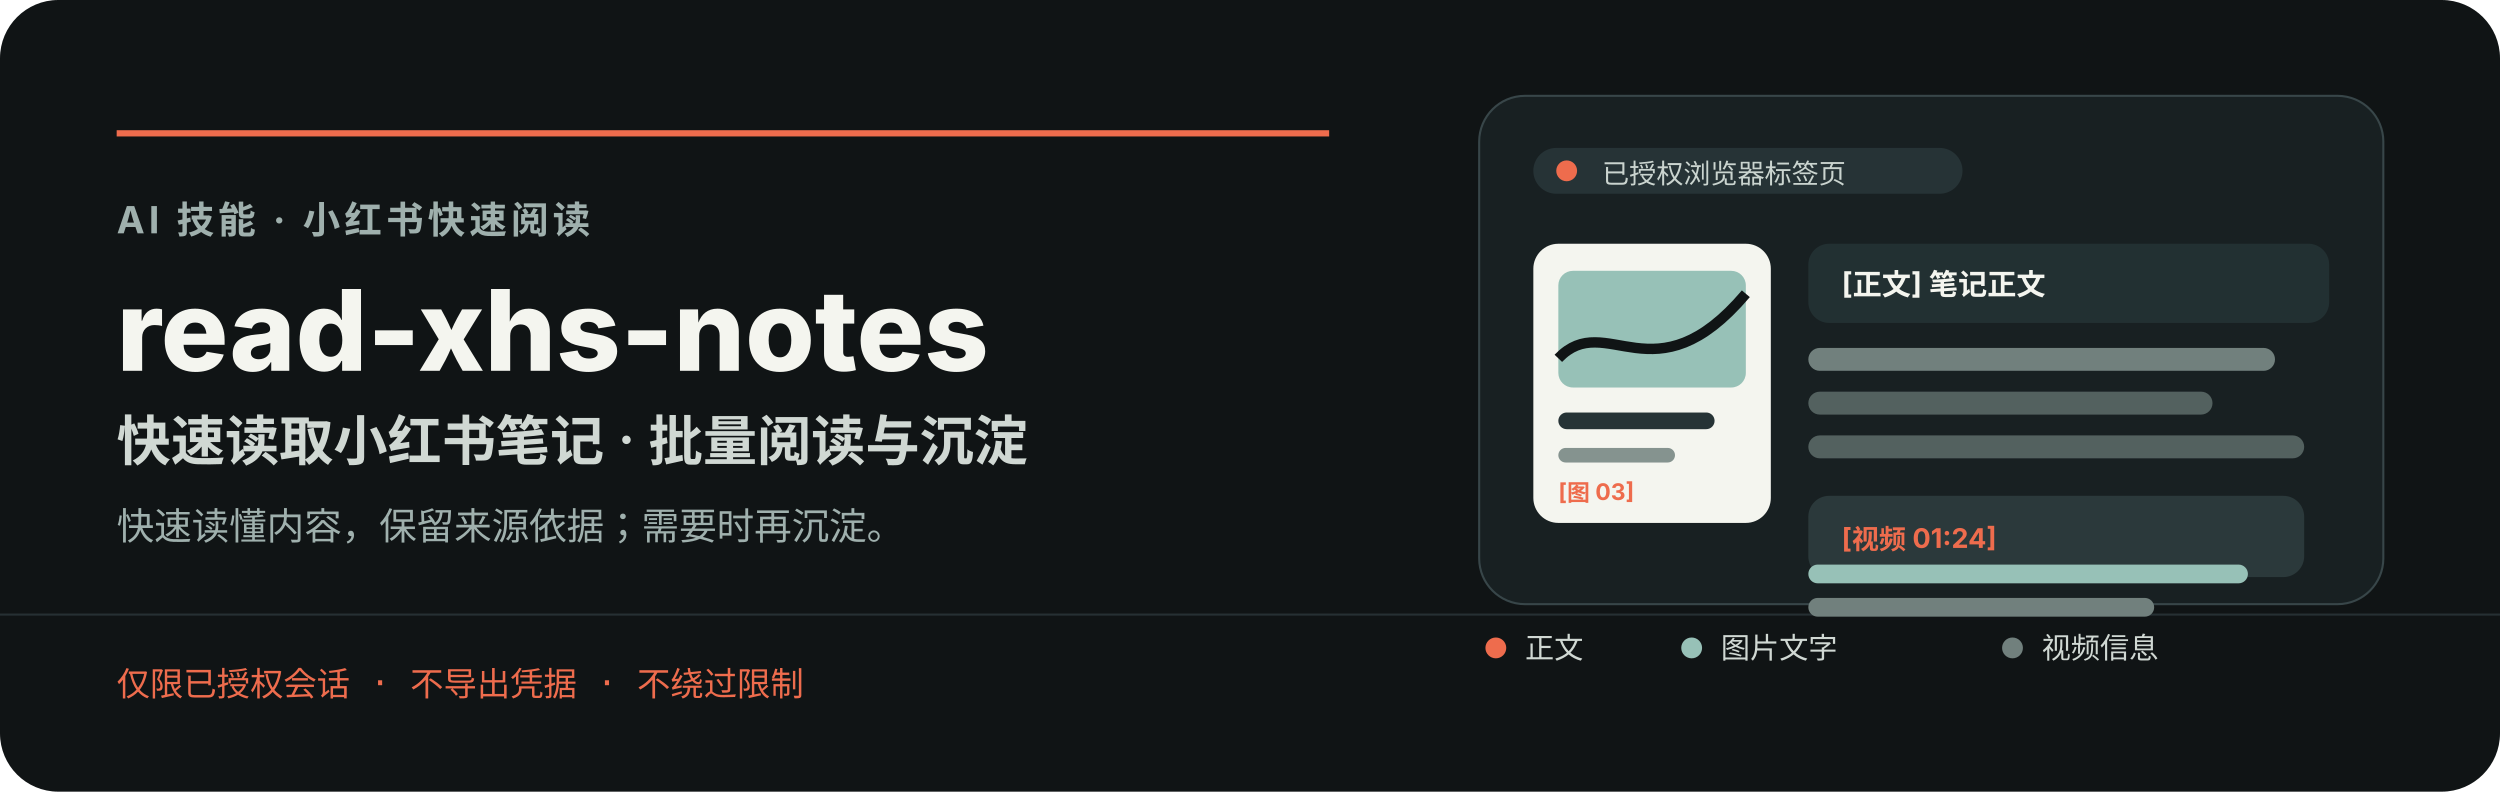
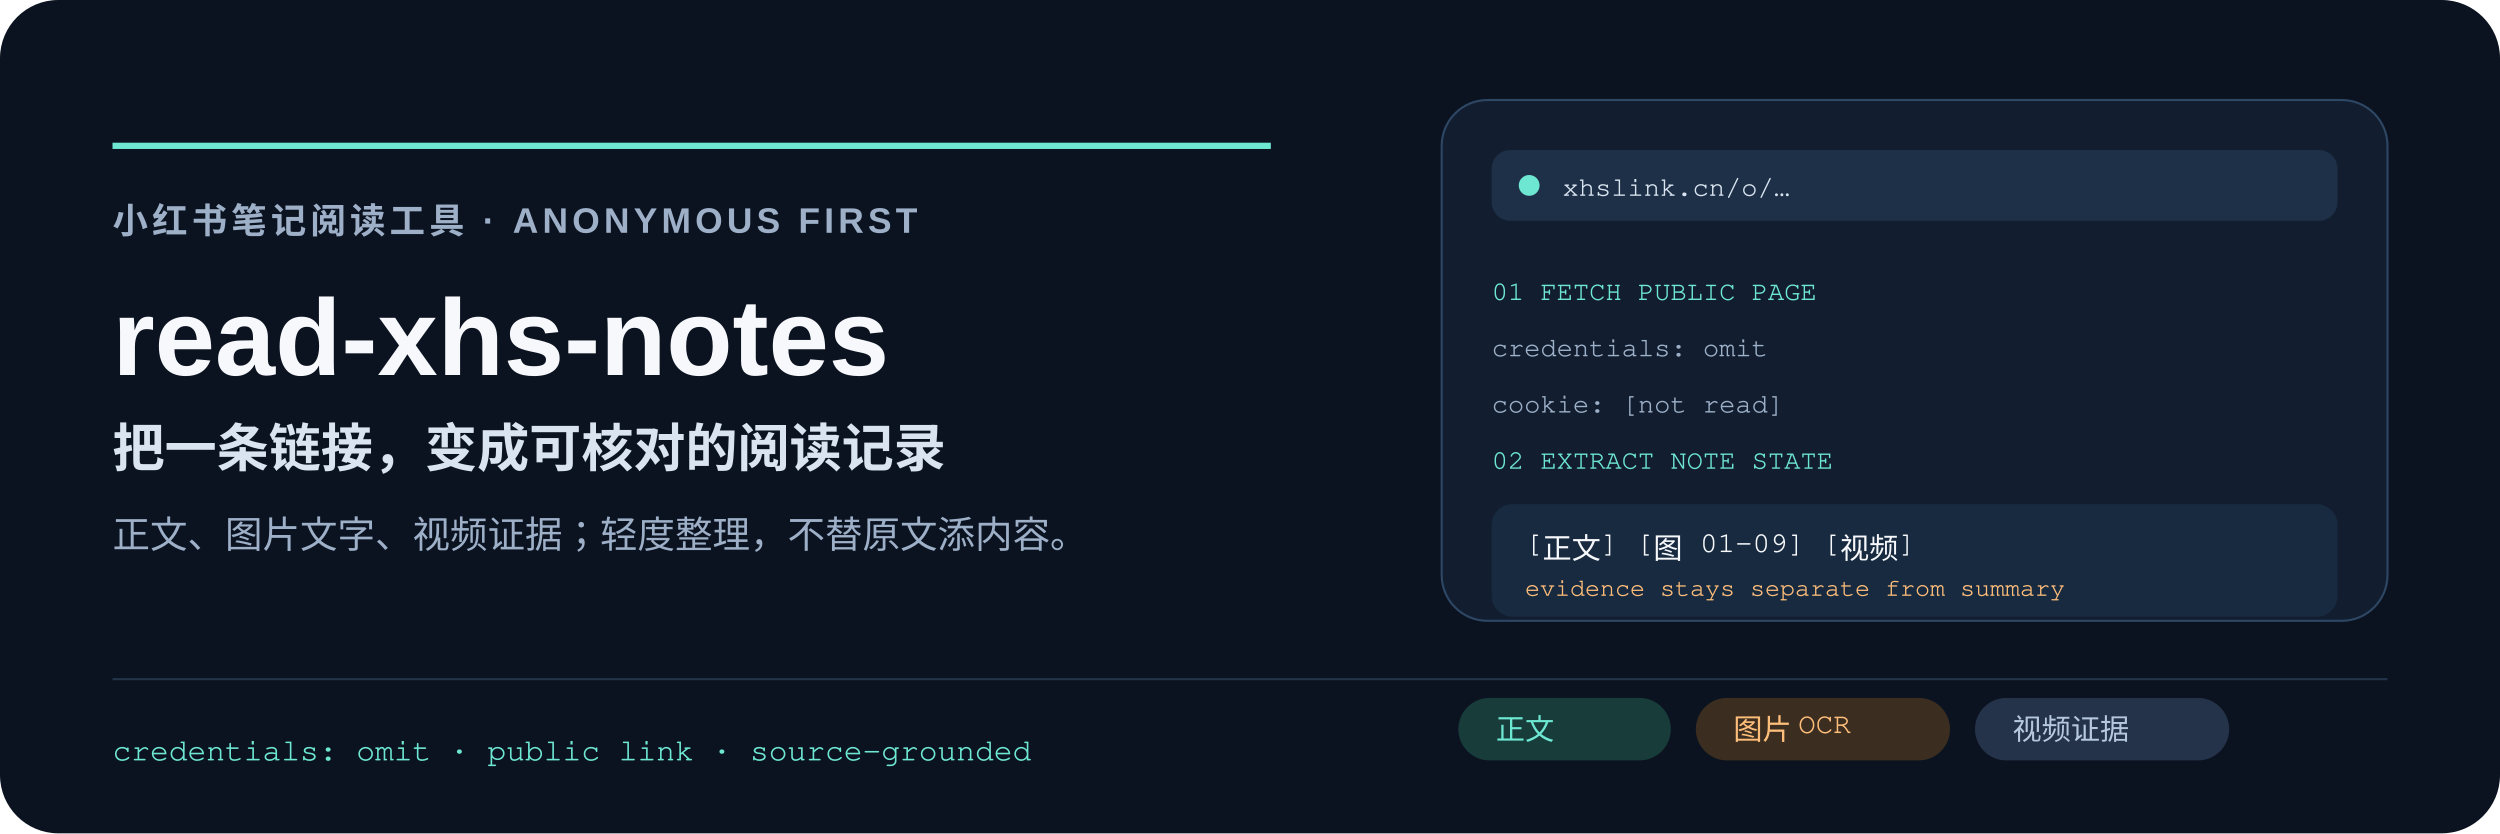
- <svg xmlns="http://www.w3.org/2000/svg" width="1200" height="380" viewBox="0 0 1200 380" role="img" aria-labelledby="title desc">
-   <rect width="1200" height="380" rx="28" fill="#101415" />
-   <path d="M0 295H1200" stroke="#263033" stroke-width="1" />
-   <path d="M56 64H638" stroke="#EE6C4D" stroke-width="3" />
-   <g font-family="-apple-system, BlinkMacSystemFont, 'Segoe UI', 'PingFang SC', sans-serif">
-     <text x="56" y="112" fill="#9FB0AD" font-size="18" font-weight="700" letter-spacing="2">AI 技能 · 小红书快速阅读</text>
-     <text x="56" y="178" fill="#F4F5EF" font-size="54" font-weight="800">read-xhs-notes</text>
-     <text x="56" y="221" fill="#D0D8D3" font-size="26" font-weight="600">快速读取小红书笔记 · 批量阅读与沉淀</text>
-     <text x="56" y="259" fill="#9FB0AD" font-size="18">快速读懂内容，保留来源依据；需要时再沉淀。</text>
-     <text x="56" y="334" fill="#EE6C4D" font-size="16" font-family="ui-monospace, SFMono-Regular, Menlo, monospace">仅限已授权会话 · 不导出凭据 · 不绕过限制</text>
+ <svg xmlns="http://www.w3.org/2000/svg" width="1200" height="400" viewBox="0 0 1200 400" role="img" aria-labelledby="title desc">
+   <rect width="1200" height="400" rx="28" fill="#0B1220" />
+   <path d="M54 326H1146" stroke="#24344A" stroke-width="1" />
+   <path d="M54 70H610" stroke="#6EE7D2" stroke-width="3" />
+   <g font-family="Arial, sans-serif">
+     <text x="54" y="112" fill="#9DB0C8" font-size="17" font-weight="700" letter-spacing="2">小红书笔记阅读工具 · ANONYMOUS FIRST</text>
+     <text x="54" y="180" fill="#F6F8FB" font-size="52" font-weight="800">read-xhs-notes</text>
+     <text x="54" y="224" fill="#D9E4F0" font-size="25" font-weight="600">把一条链接，变成可核对的阅读记录</text>
+     <text x="54" y="263" fill="#9DB0C8" font-size="18">正文、图片文字、视频证据；轻度整理，不替原文添内容。</text>
+     <text x="54" y="365" fill="#6EE7D2" font-size="15" font-family="Courier, monospace">credentials: omit   ·   public link   ·   source-grounded</text>
  </g>
-   <g transform="translate(710 46)">
-     <rect width="434" height="244" rx="22" fill="#182022" stroke="#384649" />
-     <rect x="26" y="25" width="206" height="22" rx="11" fill="#263336" />
-     <circle cx="42" cy="36" r="5" fill="#EE6C4D" />
-     <text x="59" y="42" fill="#CAD4CF" font-size="13" font-family="ui-monospace, SFMono-Regular, Menlo, monospace">已授权浏览器标签页</text>
-     <g transform="translate(26 71)" font-family="-apple-system, BlinkMacSystemFont, 'Segoe UI', 'PingFang SC', sans-serif">
-       <rect width="114" height="134" rx="12" fill="#F4F5EF" />
-       <rect x="12" y="13" width="90" height="56" rx="7" fill="#97C1B7" />
-       <path d="M12 55 C35 31, 58 76, 102 24" fill="none" stroke="#101415" stroke-width="5" />
-       <rect x="12" y="81" width="75" height="8" rx="4" fill="#263336" />
-       <rect x="12" y="98" width="56" height="7" rx="3.5" fill="#85938F" />
-       <text x="12" y="123" fill="#EE6C4D" font-size="11" font-weight="700">[图 03]</text>
-       <rect x="132" y="0" width="250" height="38" rx="10" fill="#223032" />
-       <text x="148" y="24" fill="#F4F5EF" font-size="14" font-weight="700">[正文] 笔记正文</text>
-       <rect x="132" y="50" width="224" height="11" rx="5.5" fill="#71807D" />
-       <rect x="132" y="71" width="194" height="11" rx="5.5" fill="#53615F" />
-       <rect x="132" y="92" width="238" height="11" rx="5.5" fill="#53615F" />
-       <rect x="132" y="121" width="238" height="39" rx="10" fill="#2B393B" />
-       <text x="148" y="146" fill="#EE6C4D" font-size="13" font-weight="700">[视频 01:24]</text>
-       <rect x="132" y="154" width="211" height="9" rx="4.5" fill="#97C1B7" />
-       <rect x="132" y="170" width="166" height="9" rx="4.5" fill="#71807D" />
+   <g transform="translate(692 48)">
+     <rect width="454" height="250" rx="22" fill="#121E30" stroke="#2D4764" />
+     <g transform="translate(24 24)" font-family="Courier, monospace">
+       <rect width="406" height="34" rx="9" fill="#1D3047" />
+       <circle cx="18" cy="17" r="5" fill="#6EE7D2" />
+       <text x="34" y="22" fill="#D9E4F0" font-size="13">xhslink.cn/o/…</text>
+       <text x="0" y="72" fill="#6EE7D2" font-size="13">01  FETCH  PUBLIC PAGE</text>
+       <text x="0" y="99" fill="#9DB0C8" font-size="13">credentials: omit</text>
+       <text x="0" y="126" fill="#9DB0C8" font-size="13">cookie:         [not read]</text>
+       <text x="0" y="153" fill="#6EE7D2" font-size="13">02  EXTRACT  NOTE STATE</text>
+       <rect x="0" y="170" width="406" height="54" rx="10" fill="#182A40" />
+       <text x="16" y="193" fill="#F6F8FB" font-size="14">[正文]   [图 01–09]   [视频]</text>
+       <text x="16" y="214" fill="#FFBE7A" font-size="12">evidence stays separate from summary</text>
    </g>
  </g>
-   <g transform="translate(710 316)" font-family="ui-monospace, SFMono-Regular, Menlo, monospace" font-size="14">
-     <circle cx="8" cy="-5" r="5" fill="#EE6C4D" />
-     <text x="22" y="0" fill="#D0D8D3">正文</text>
-     <circle cx="102" cy="-5" r="5" fill="#97C1B7" />
-     <text x="116" y="0" fill="#D0D8D3">图片文字</text>
-     <circle cx="256" cy="-5" r="5" fill="#71807D" />
-     <text x="270" y="0" fill="#D0D8D3">视频信息</text>
+   <g transform="translate(700 335)" font-family="Courier, monospace" font-size="14">
+     <rect width="102" height="30" rx="15" fill="#173C3A" />
+     <text x="18" y="20" fill="#6EE7D2">正文</text>
+     <rect x="114" width="122" height="30" rx="15" fill="#3B2E20" />
+     <text x="132" y="20" fill="#FFBE7A">图片 OCR</text>
+     <rect x="248" width="122" height="30" rx="15" fill="#25334A" />
+     <text x="266" y="20" fill="#B5C8E0">视频证据</text>
  </g>
</svg>
